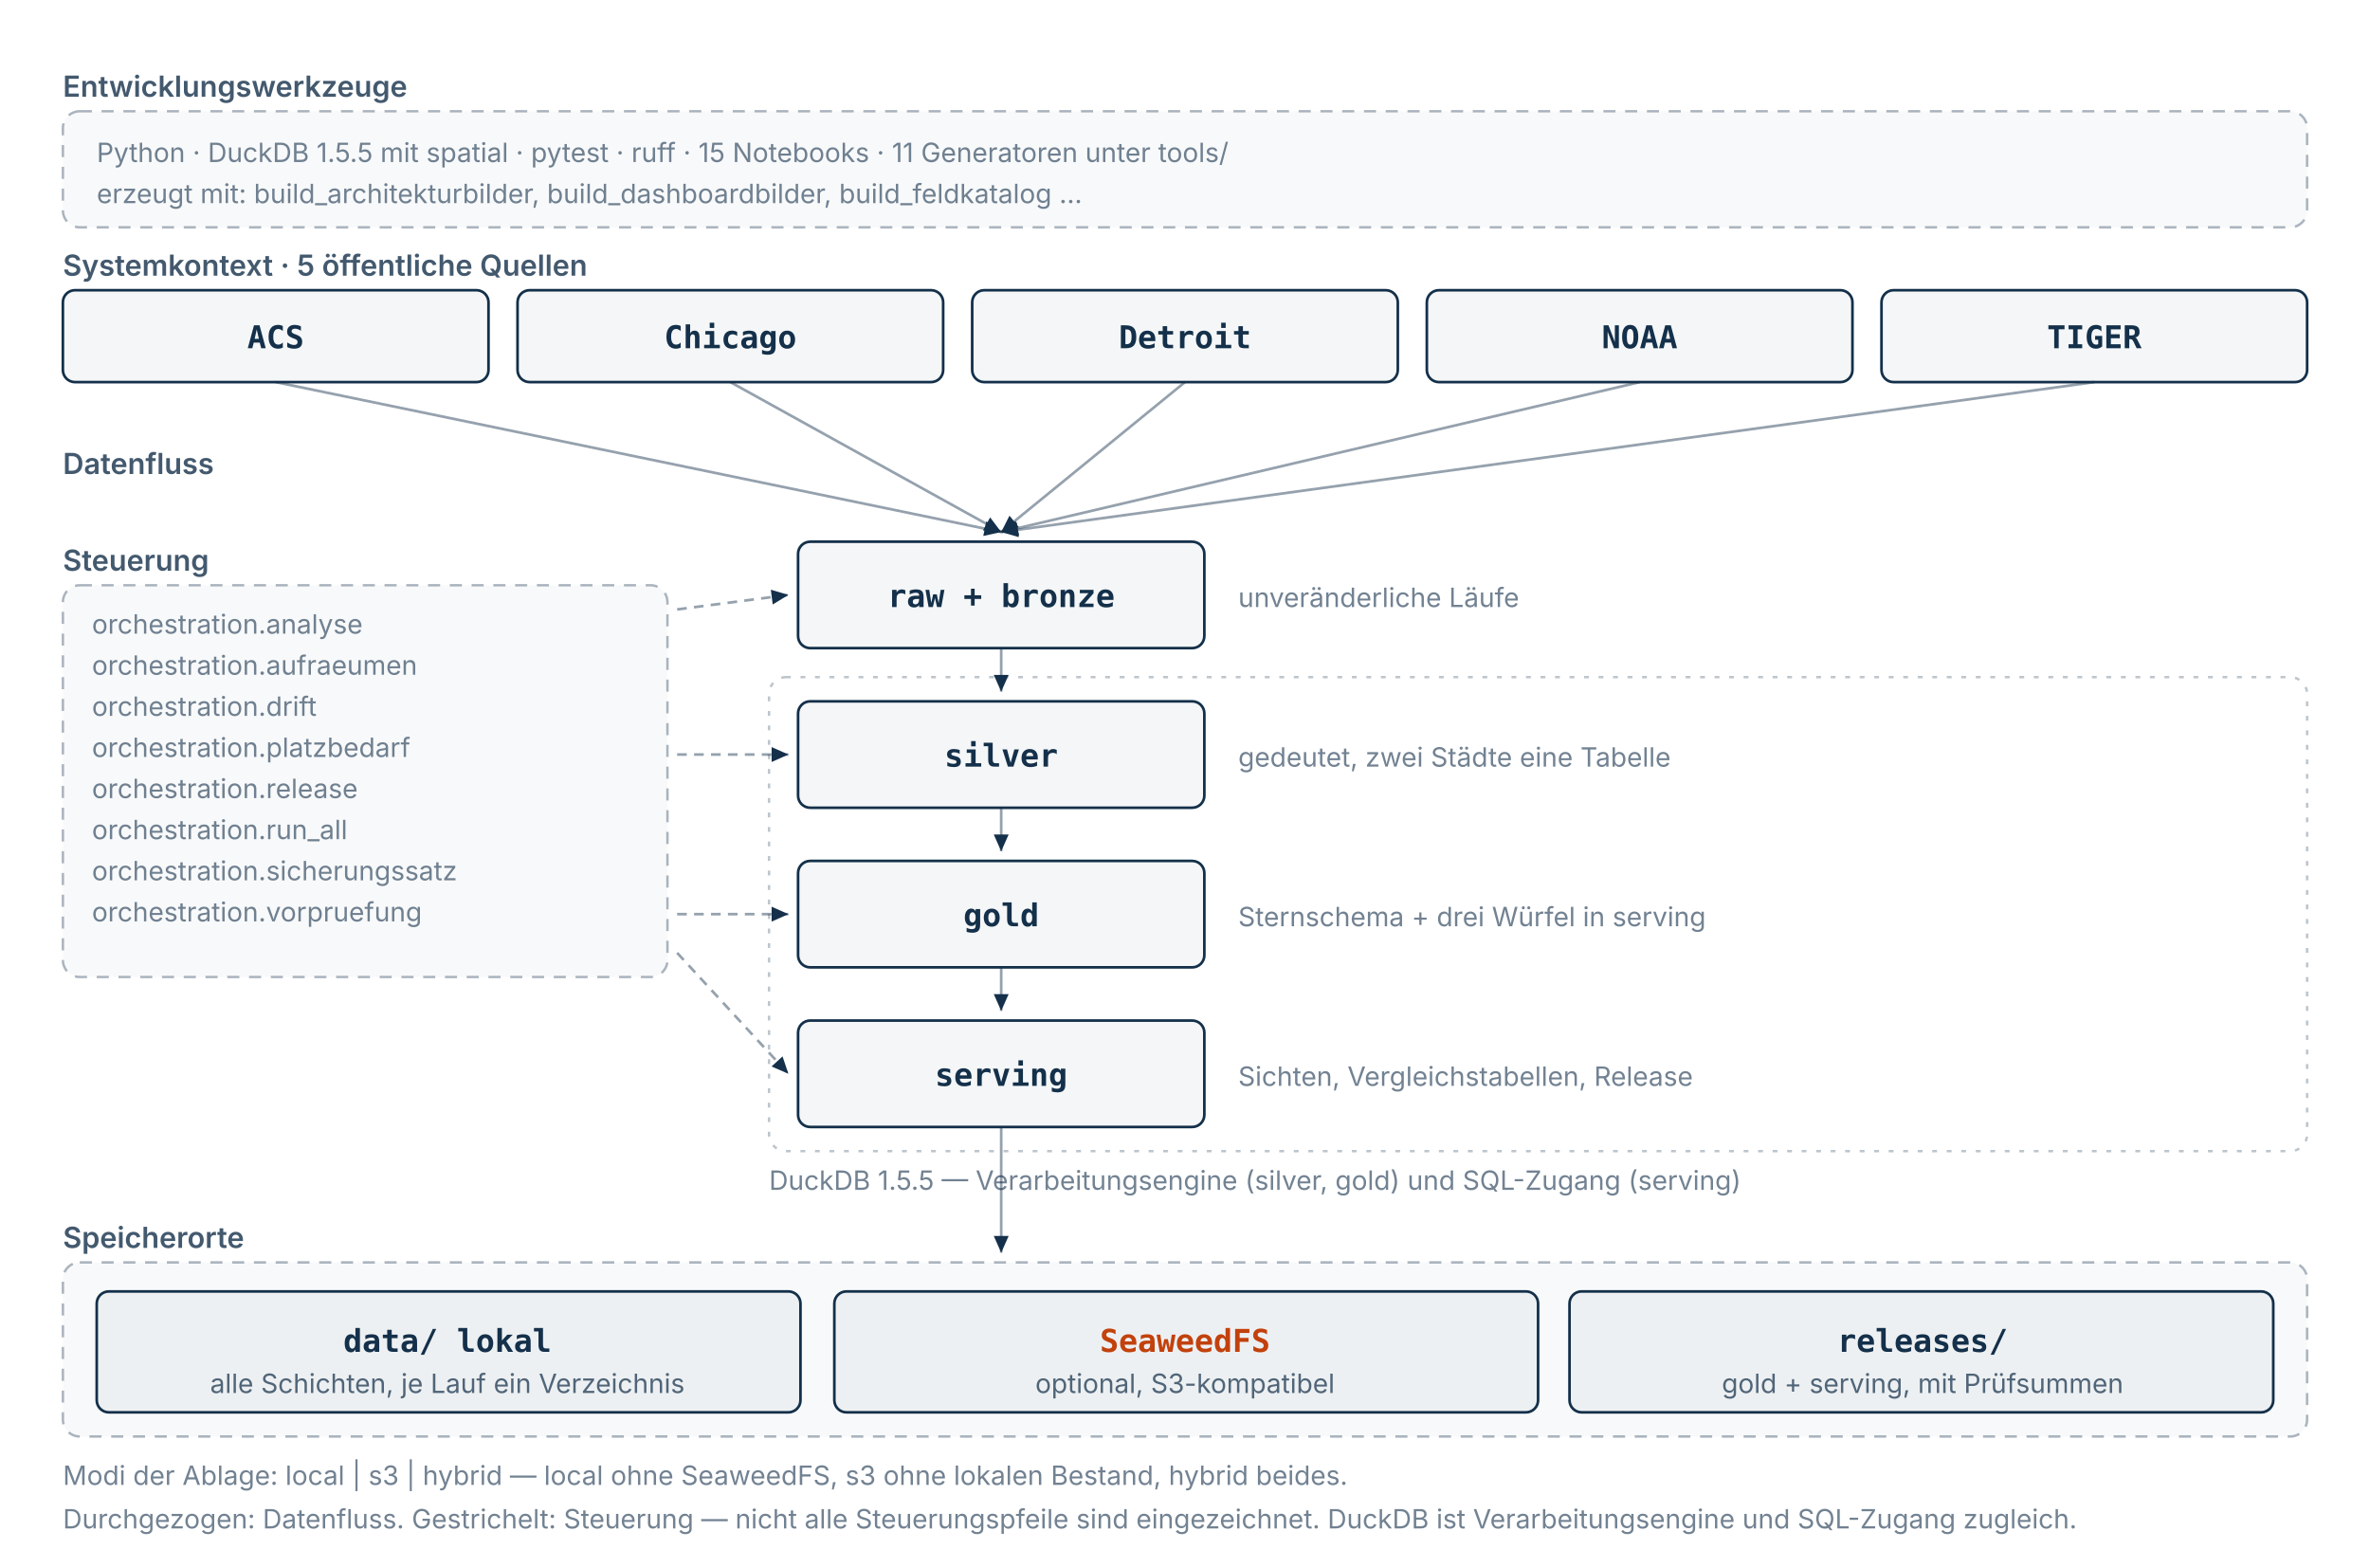
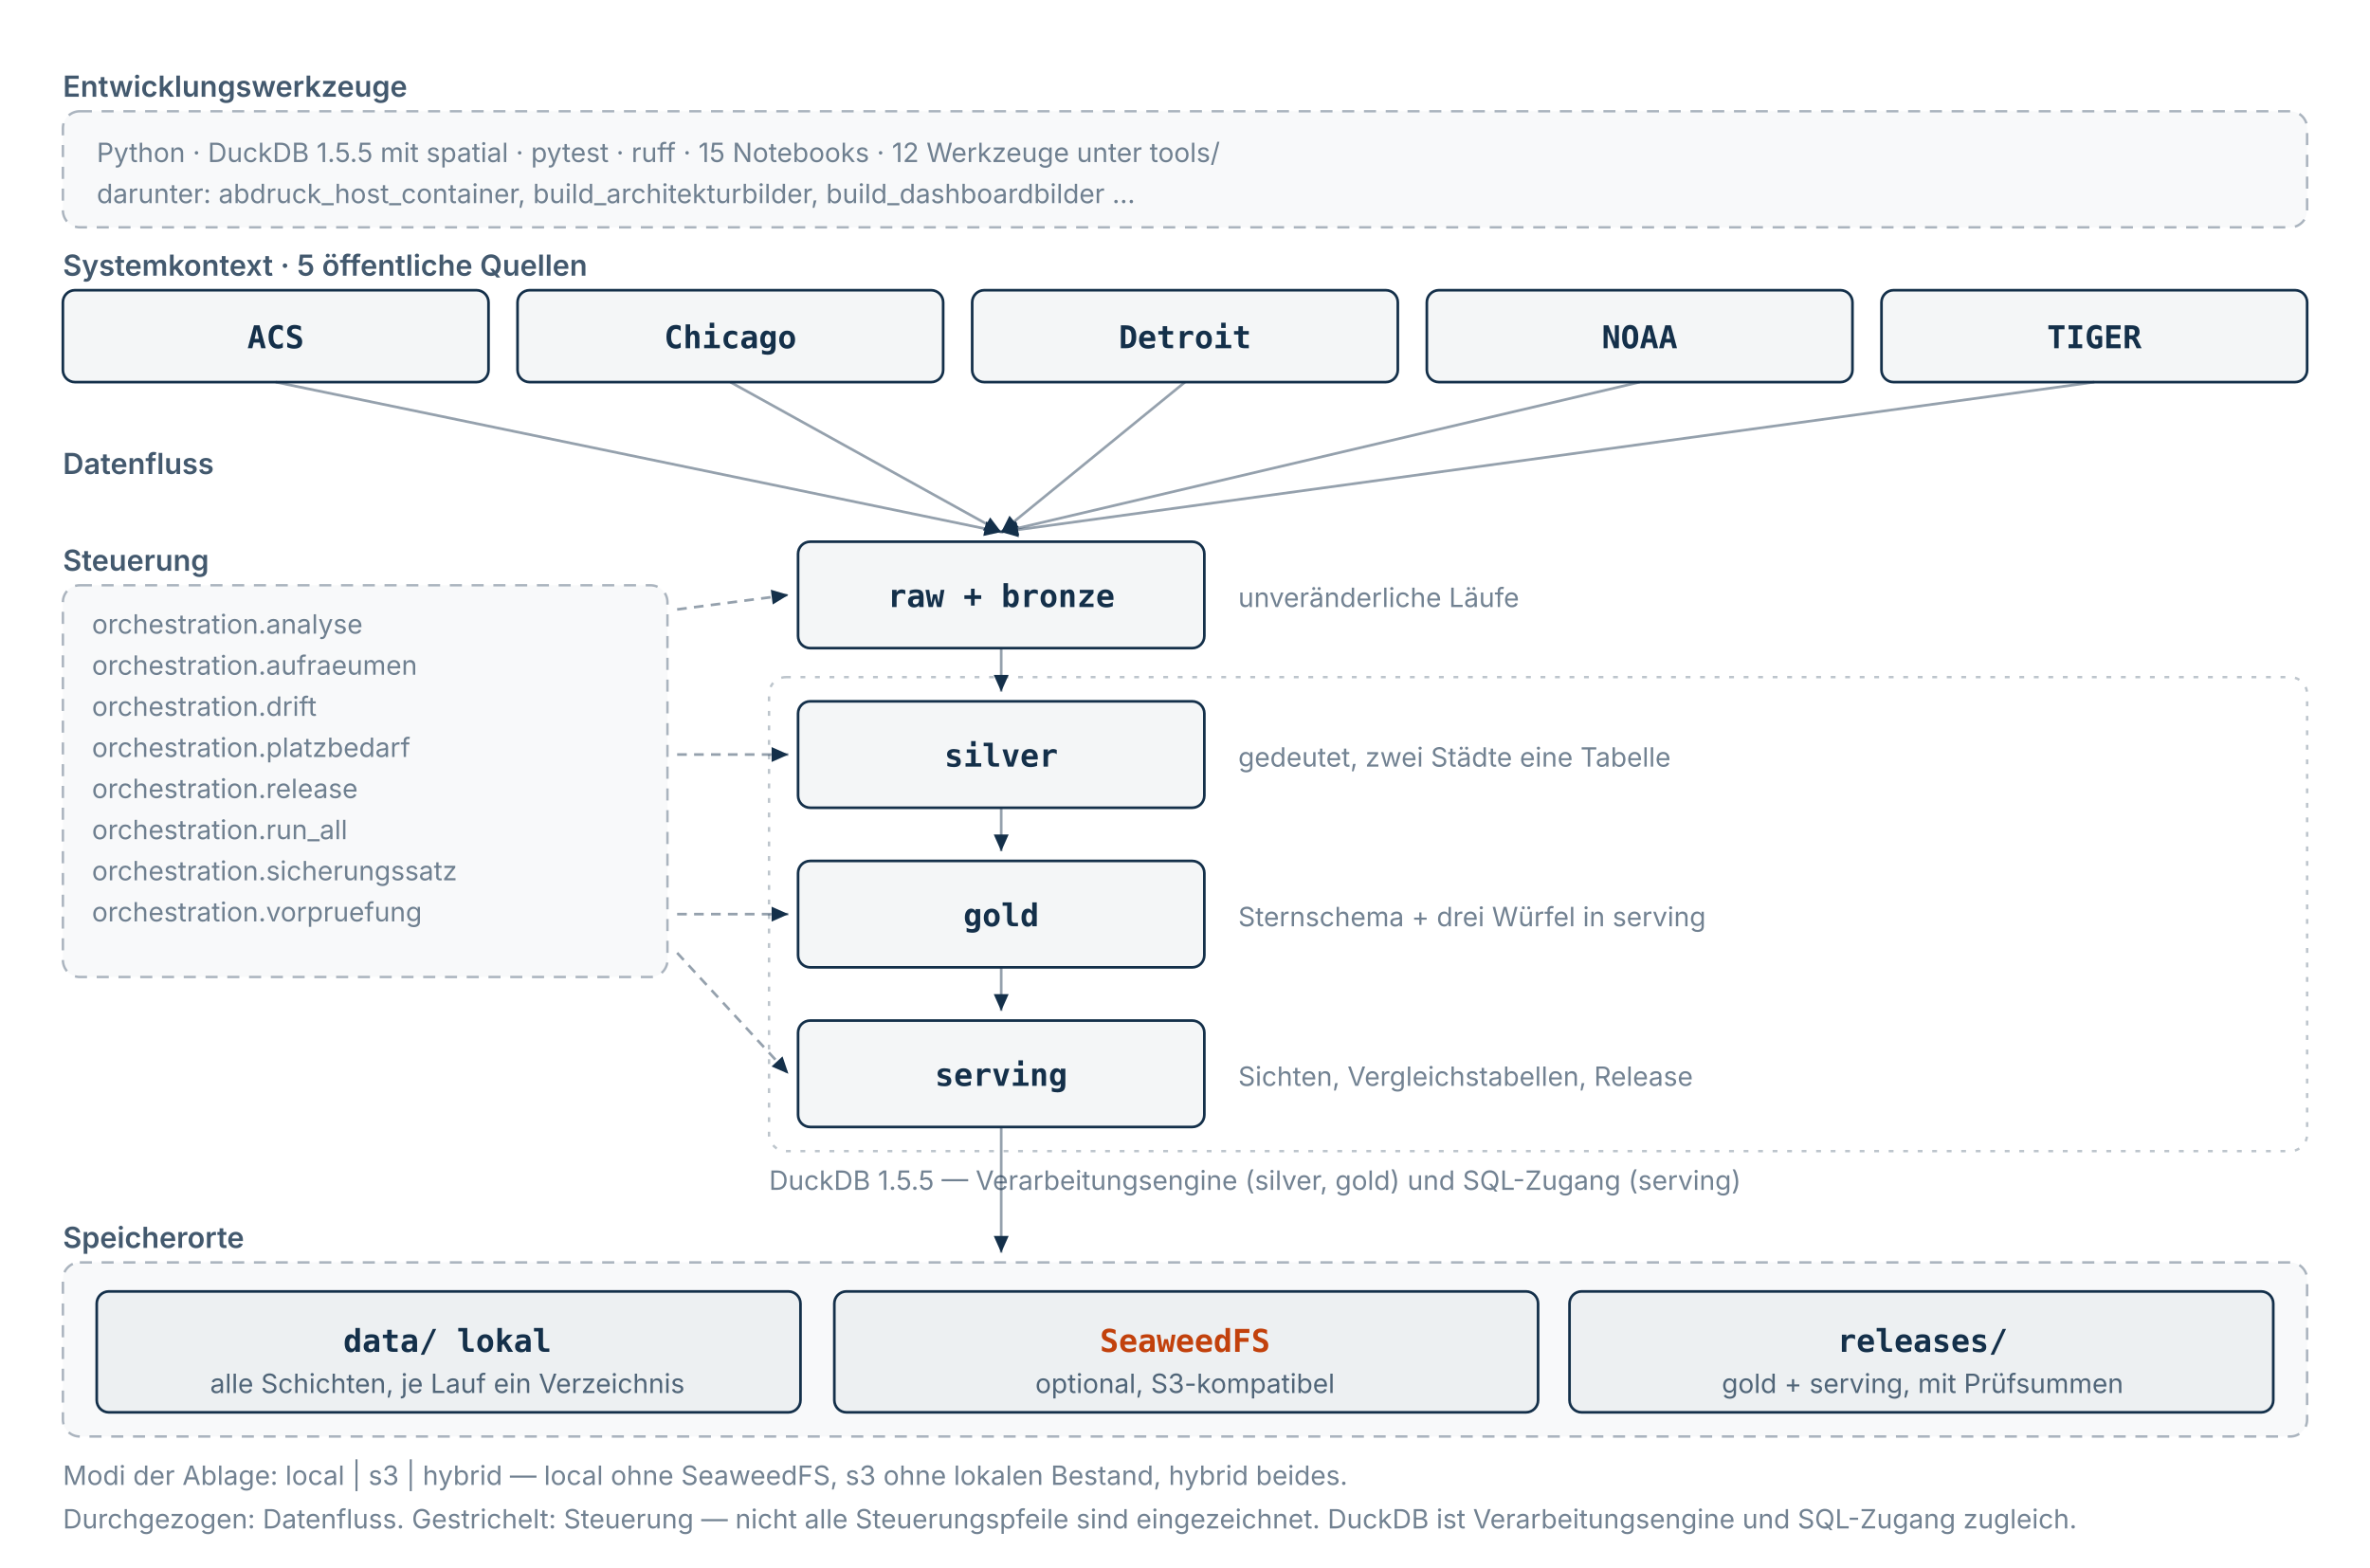
<svg xmlns="http://www.w3.org/2000/svg" viewBox="0 0 980 648" role="img" width="100%" height="auto" aria-label="Komponenten und Beziehungen der Plattform: 5 öffentliche Quellen speisen 4 Schichten, gesteuert von 8 Modulen unter orchestration; abgelegt lokal unter data/, optional auf SeaweedFS, veröffentlicht als Release. Entwickelt mit Python, DuckDB 1.5.5, pytest und ruff.">
  <style>
  svg { color: #14304a; }
  .signal { fill: #c2410c; }
  .signal-strich { stroke: #c2410c; }
  @media (prefers-color-scheme: dark) {
    svg { color: #dde5ee; }
    .signal { fill: #dda05c; }
    .signal-strich { stroke: #dda05c; }
  }
</style>
  <defs>
    <marker id="pfeil" viewBox="0 0 10 10" refX="9" refY="5" markerWidth="7" markerHeight="7" orient="auto-start-reverse">
      <path d="M 0 1 L 9 5 L 0 9 z" fill="currentColor" />
    </marker>
  </defs>
  <rect x="26" y="46" width="928" height="48" rx="7" fill="currentColor" fill-opacity="0.028" stroke="currentColor" stroke-opacity="0.35" stroke-width="1" stroke-dasharray="5 4" />
  <text x="26" y="40" font-family="ui-sans-serif,system-ui,-apple-system,sans-serif" font-size="12" font-weight="600" fill="currentColor" fill-opacity="0.8">Entwicklungswerkzeuge</text>
-   <text x="40" y="67" font-family="ui-sans-serif,system-ui,-apple-system,sans-serif" font-size="11" font-weight="400" fill="currentColor" fill-opacity="0.6">Python · DuckDB 1.5.5 mit spatial · pytest · ruff · 15 Notebooks · 11 Generatoren unter tools/</text>
-   <text x="40" y="84" font-family="ui-sans-serif,system-ui,-apple-system,sans-serif" font-size="11" font-weight="400" fill="currentColor" fill-opacity="0.6">erzeugt mit: build_architekturbilder, build_dashboardbilder, build_feldkatalog …</text>
+   <text x="40" y="67" font-family="ui-sans-serif,system-ui,-apple-system,sans-serif" font-size="11" font-weight="400" fill="currentColor" fill-opacity="0.6">Python · DuckDB 1.5.5 mit spatial · pytest · ruff · 15 Notebooks · 12 Werkzeuge unter tools/</text>
+   <text x="40" y="84" font-family="ui-sans-serif,system-ui,-apple-system,sans-serif" font-size="11" font-weight="400" fill="currentColor" fill-opacity="0.6">darunter: abdruck_host_container, build_architekturbilder, build_dashboardbilder …</text>
  <text x="26" y="114" font-family="ui-sans-serif,system-ui,-apple-system,sans-serif" font-size="12" font-weight="600" fill="currentColor" fill-opacity="0.8">Systemkontext · 5 öffentliche Quellen</text>
  <g>
    <rect x="26" y="120" width="176" height="38" rx="5" fill="currentColor" fill-opacity="0.045" stroke="currentColor" stroke-width="1.1" />
    <text x="114" y="144" text-anchor="middle" font-family="ui-monospace,SFMono-Regular,Menlo,monospace" font-size="13" font-weight="600" fill="currentColor">ACS</text>
  </g>
  <line x1="114" y1="158" x2="414" y2="220" stroke="currentColor" stroke-opacity="0.45" stroke-width="1.1" marker-end="url(#pfeil)" />
  <g>
    <rect x="214" y="120" width="176" height="38" rx="5" fill="currentColor" fill-opacity="0.045" stroke="currentColor" stroke-width="1.1" />
    <text x="302" y="144" text-anchor="middle" font-family="ui-monospace,SFMono-Regular,Menlo,monospace" font-size="13" font-weight="600" fill="currentColor">Chicago</text>
  </g>
  <line x1="302" y1="158" x2="414" y2="220" stroke="currentColor" stroke-opacity="0.45" stroke-width="1.1" marker-end="url(#pfeil)" />
  <g>
    <rect x="402" y="120" width="176" height="38" rx="5" fill="currentColor" fill-opacity="0.045" stroke="currentColor" stroke-width="1.1" />
    <text x="490" y="144" text-anchor="middle" font-family="ui-monospace,SFMono-Regular,Menlo,monospace" font-size="13" font-weight="600" fill="currentColor">Detroit</text>
  </g>
  <line x1="490" y1="158" x2="414" y2="220" stroke="currentColor" stroke-opacity="0.45" stroke-width="1.1" marker-end="url(#pfeil)" />
  <g>
    <rect x="590" y="120" width="176" height="38" rx="5" fill="currentColor" fill-opacity="0.045" stroke="currentColor" stroke-width="1.1" />
    <text x="678" y="144" text-anchor="middle" font-family="ui-monospace,SFMono-Regular,Menlo,monospace" font-size="13" font-weight="600" fill="currentColor">NOAA</text>
  </g>
  <line x1="678" y1="158" x2="414" y2="220" stroke="currentColor" stroke-opacity="0.45" stroke-width="1.1" marker-end="url(#pfeil)" />
  <g>
    <rect x="778" y="120" width="176" height="38" rx="5" fill="currentColor" fill-opacity="0.045" stroke="currentColor" stroke-width="1.1" />
    <text x="866" y="144" text-anchor="middle" font-family="ui-monospace,SFMono-Regular,Menlo,monospace" font-size="13" font-weight="600" fill="currentColor">TIGER</text>
  </g>
  <line x1="866" y1="158" x2="414" y2="220" stroke="currentColor" stroke-opacity="0.45" stroke-width="1.1" marker-end="url(#pfeil)" />
  <text x="26" y="196" font-family="ui-sans-serif,system-ui,-apple-system,sans-serif" font-size="12" font-weight="600" fill="currentColor" fill-opacity="0.8">Datenfluss</text>
  <g>
    <rect x="330" y="224" width="168" height="44" rx="5" fill="currentColor" fill-opacity="0.045" stroke="currentColor" stroke-width="1.1" />
    <text x="414" y="251" text-anchor="middle" font-family="ui-monospace,SFMono-Regular,Menlo,monospace" font-size="13" font-weight="600" fill="currentColor">raw + bronze</text>
  </g>
  <text x="512" y="251" font-family="ui-sans-serif,system-ui,-apple-system,sans-serif" font-size="11" font-weight="400" fill="currentColor" fill-opacity="0.6">unveränderliche Läufe</text>
  <g>
    <rect x="330" y="290" width="168" height="44" rx="5" fill="currentColor" fill-opacity="0.045" stroke="currentColor" stroke-width="1.1" />
    <text x="414" y="317" text-anchor="middle" font-family="ui-monospace,SFMono-Regular,Menlo,monospace" font-size="13" font-weight="600" fill="currentColor">silver</text>
  </g>
  <text x="512" y="317" font-family="ui-sans-serif,system-ui,-apple-system,sans-serif" font-size="11" font-weight="400" fill="currentColor" fill-opacity="0.6">gedeutet, zwei Städte eine Tabelle</text>
  <line x1="414" y1="268" x2="414" y2="286" stroke="currentColor" stroke-opacity="0.45" stroke-width="1.1" marker-end="url(#pfeil)" />
  <g>
    <rect x="330" y="356" width="168" height="44" rx="5" fill="currentColor" fill-opacity="0.045" stroke="currentColor" stroke-width="1.1" />
    <text x="414" y="383" text-anchor="middle" font-family="ui-monospace,SFMono-Regular,Menlo,monospace" font-size="13" font-weight="600" fill="currentColor">gold</text>
  </g>
  <text x="512" y="383" font-family="ui-sans-serif,system-ui,-apple-system,sans-serif" font-size="11" font-weight="400" fill="currentColor" fill-opacity="0.6">Sternschema + drei Würfel in serving</text>
  <line x1="414" y1="334" x2="414" y2="352" stroke="currentColor" stroke-opacity="0.45" stroke-width="1.1" marker-end="url(#pfeil)" />
  <g>
    <rect x="330" y="422" width="168" height="44" rx="5" fill="currentColor" fill-opacity="0.045" stroke="currentColor" stroke-width="1.1" />
    <text x="414" y="449" text-anchor="middle" font-family="ui-monospace,SFMono-Regular,Menlo,monospace" font-size="13" font-weight="600" fill="currentColor">serving</text>
  </g>
  <text x="512" y="449" font-family="ui-sans-serif,system-ui,-apple-system,sans-serif" font-size="11" font-weight="400" fill="currentColor" fill-opacity="0.6">Sichten, Vergleichstabellen, Release</text>
  <line x1="414" y1="400" x2="414" y2="418" stroke="currentColor" stroke-opacity="0.45" stroke-width="1.1" marker-end="url(#pfeil)" />
  <rect x="318" y="280" width="636" height="196" rx="7" fill="none" stroke="currentColor" stroke-opacity="0.28" stroke-width="1" stroke-dasharray="2 4" />
  <text x="318" y="492" font-family="ui-sans-serif,system-ui,-apple-system,sans-serif" font-size="11" font-weight="400" fill="currentColor" fill-opacity="0.6">DuckDB 1.5.5 — Verarbeitungsengine (silver, gold) und SQL-Zugang (serving)</text>
  <rect x="26" y="242" width="250" height="162" rx="7" fill="currentColor" fill-opacity="0.028" stroke="currentColor" stroke-opacity="0.35" stroke-width="1" stroke-dasharray="5 4" />
  <text x="26" y="236" font-family="ui-sans-serif,system-ui,-apple-system,sans-serif" font-size="12" font-weight="600" fill="currentColor" fill-opacity="0.8">Steuerung</text>
  <text x="38" y="262" font-family="ui-sans-serif,system-ui,-apple-system,sans-serif" font-size="11" font-weight="400" fill="currentColor" fill-opacity="0.6">orchestration.analyse</text>
  <text x="38" y="279" font-family="ui-sans-serif,system-ui,-apple-system,sans-serif" font-size="11" font-weight="400" fill="currentColor" fill-opacity="0.6">orchestration.aufraeumen</text>
  <text x="38" y="296" font-family="ui-sans-serif,system-ui,-apple-system,sans-serif" font-size="11" font-weight="400" fill="currentColor" fill-opacity="0.6">orchestration.drift</text>
  <text x="38" y="313" font-family="ui-sans-serif,system-ui,-apple-system,sans-serif" font-size="11" font-weight="400" fill="currentColor" fill-opacity="0.6">orchestration.platzbedarf</text>
  <text x="38" y="330" font-family="ui-sans-serif,system-ui,-apple-system,sans-serif" font-size="11" font-weight="400" fill="currentColor" fill-opacity="0.6">orchestration.release</text>
  <text x="38" y="347" font-family="ui-sans-serif,system-ui,-apple-system,sans-serif" font-size="11" font-weight="400" fill="currentColor" fill-opacity="0.6">orchestration.run_all</text>
  <text x="38" y="364" font-family="ui-sans-serif,system-ui,-apple-system,sans-serif" font-size="11" font-weight="400" fill="currentColor" fill-opacity="0.6">orchestration.sicherungssatz</text>
  <text x="38" y="381" font-family="ui-sans-serif,system-ui,-apple-system,sans-serif" font-size="11" font-weight="400" fill="currentColor" fill-opacity="0.6">orchestration.vorpruefung</text>
  <line x1="280" y1="252" x2="326" y2="246" stroke="currentColor" stroke-opacity="0.45" stroke-width="1.1" stroke-dasharray="4 3" marker-end="url(#pfeil)" />
  <line x1="280" y1="312" x2="326" y2="312" stroke="currentColor" stroke-opacity="0.45" stroke-width="1.1" stroke-dasharray="4 3" marker-end="url(#pfeil)" />
  <line x1="280" y1="378" x2="326" y2="378" stroke="currentColor" stroke-opacity="0.45" stroke-width="1.1" stroke-dasharray="4 3" marker-end="url(#pfeil)" />
  <line x1="280" y1="394" x2="326" y2="444" stroke="currentColor" stroke-opacity="0.45" stroke-width="1.1" stroke-dasharray="4 3" marker-end="url(#pfeil)" />
  <rect x="26" y="522" width="928" height="72" rx="7" fill="currentColor" fill-opacity="0.028" stroke="currentColor" stroke-opacity="0.35" stroke-width="1" stroke-dasharray="5 4" />
  <text x="26" y="516" font-family="ui-sans-serif,system-ui,-apple-system,sans-serif" font-size="12" font-weight="600" fill="currentColor" fill-opacity="0.8">Speicherorte</text>
  <g>
    <rect x="40" y="534" width="291" height="50" rx="5" fill="currentColor" fill-opacity="0.045" stroke="currentColor" stroke-width="1.1" />
    <text x="185" y="559" text-anchor="middle" font-family="ui-monospace,SFMono-Regular,Menlo,monospace" font-size="13" font-weight="600" fill="currentColor">data/ lokal</text>
    <text x="185" y="576" text-anchor="middle" font-family="ui-sans-serif,system-ui,-apple-system,sans-serif" font-size="11" fill="currentColor" fill-opacity="0.72">alle Schichten, je Lauf ein Verzeichnis</text>
  </g>
  <g>
    <rect x="345" y="534" width="291" height="50" rx="5" fill="currentColor" fill-opacity="0.045" stroke="currentColor" stroke-width="1.1" />
    <text x="490" y="559" text-anchor="middle" font-family="ui-monospace,SFMono-Regular,Menlo,monospace" font-size="13" font-weight="600" class="signal" fill="currentColor">SeaweedFS</text>
    <text x="490" y="576" text-anchor="middle" font-family="ui-sans-serif,system-ui,-apple-system,sans-serif" font-size="11" fill="currentColor" fill-opacity="0.72">optional, S3-kompatibel</text>
  </g>
  <g>
    <rect x="649" y="534" width="291" height="50" rx="5" fill="currentColor" fill-opacity="0.045" stroke="currentColor" stroke-width="1.1" />
    <text x="795" y="559" text-anchor="middle" font-family="ui-monospace,SFMono-Regular,Menlo,monospace" font-size="13" font-weight="600" fill="currentColor">releases/</text>
    <text x="795" y="576" text-anchor="middle" font-family="ui-sans-serif,system-ui,-apple-system,sans-serif" font-size="11" fill="currentColor" fill-opacity="0.72">gold + serving, mit Prüfsummen</text>
  </g>
  <line x1="414" y1="466" x2="414" y2="518" stroke="currentColor" stroke-opacity="0.45" stroke-width="1.1" marker-end="url(#pfeil)" />
  <text x="26" y="614" font-family="ui-sans-serif,system-ui,-apple-system,sans-serif" font-size="11" font-weight="400" fill="currentColor" fill-opacity="0.6">Modi der Ablage: local | s3 | hybrid — local ohne SeaweedFS, s3 ohne lokalen Bestand, hybrid beides.</text>
  <text x="26" y="632" font-family="ui-sans-serif,system-ui,-apple-system,sans-serif" font-size="11" font-weight="400" fill="currentColor" fill-opacity="0.6">Durchgezogen: Datenfluss. Gestrichelt: Steuerung — nicht alle Steuerungspfeile sind eingezeichnet. DuckDB ist Verarbeitungsengine und SQL-Zugang zugleich.</text>
</svg>
